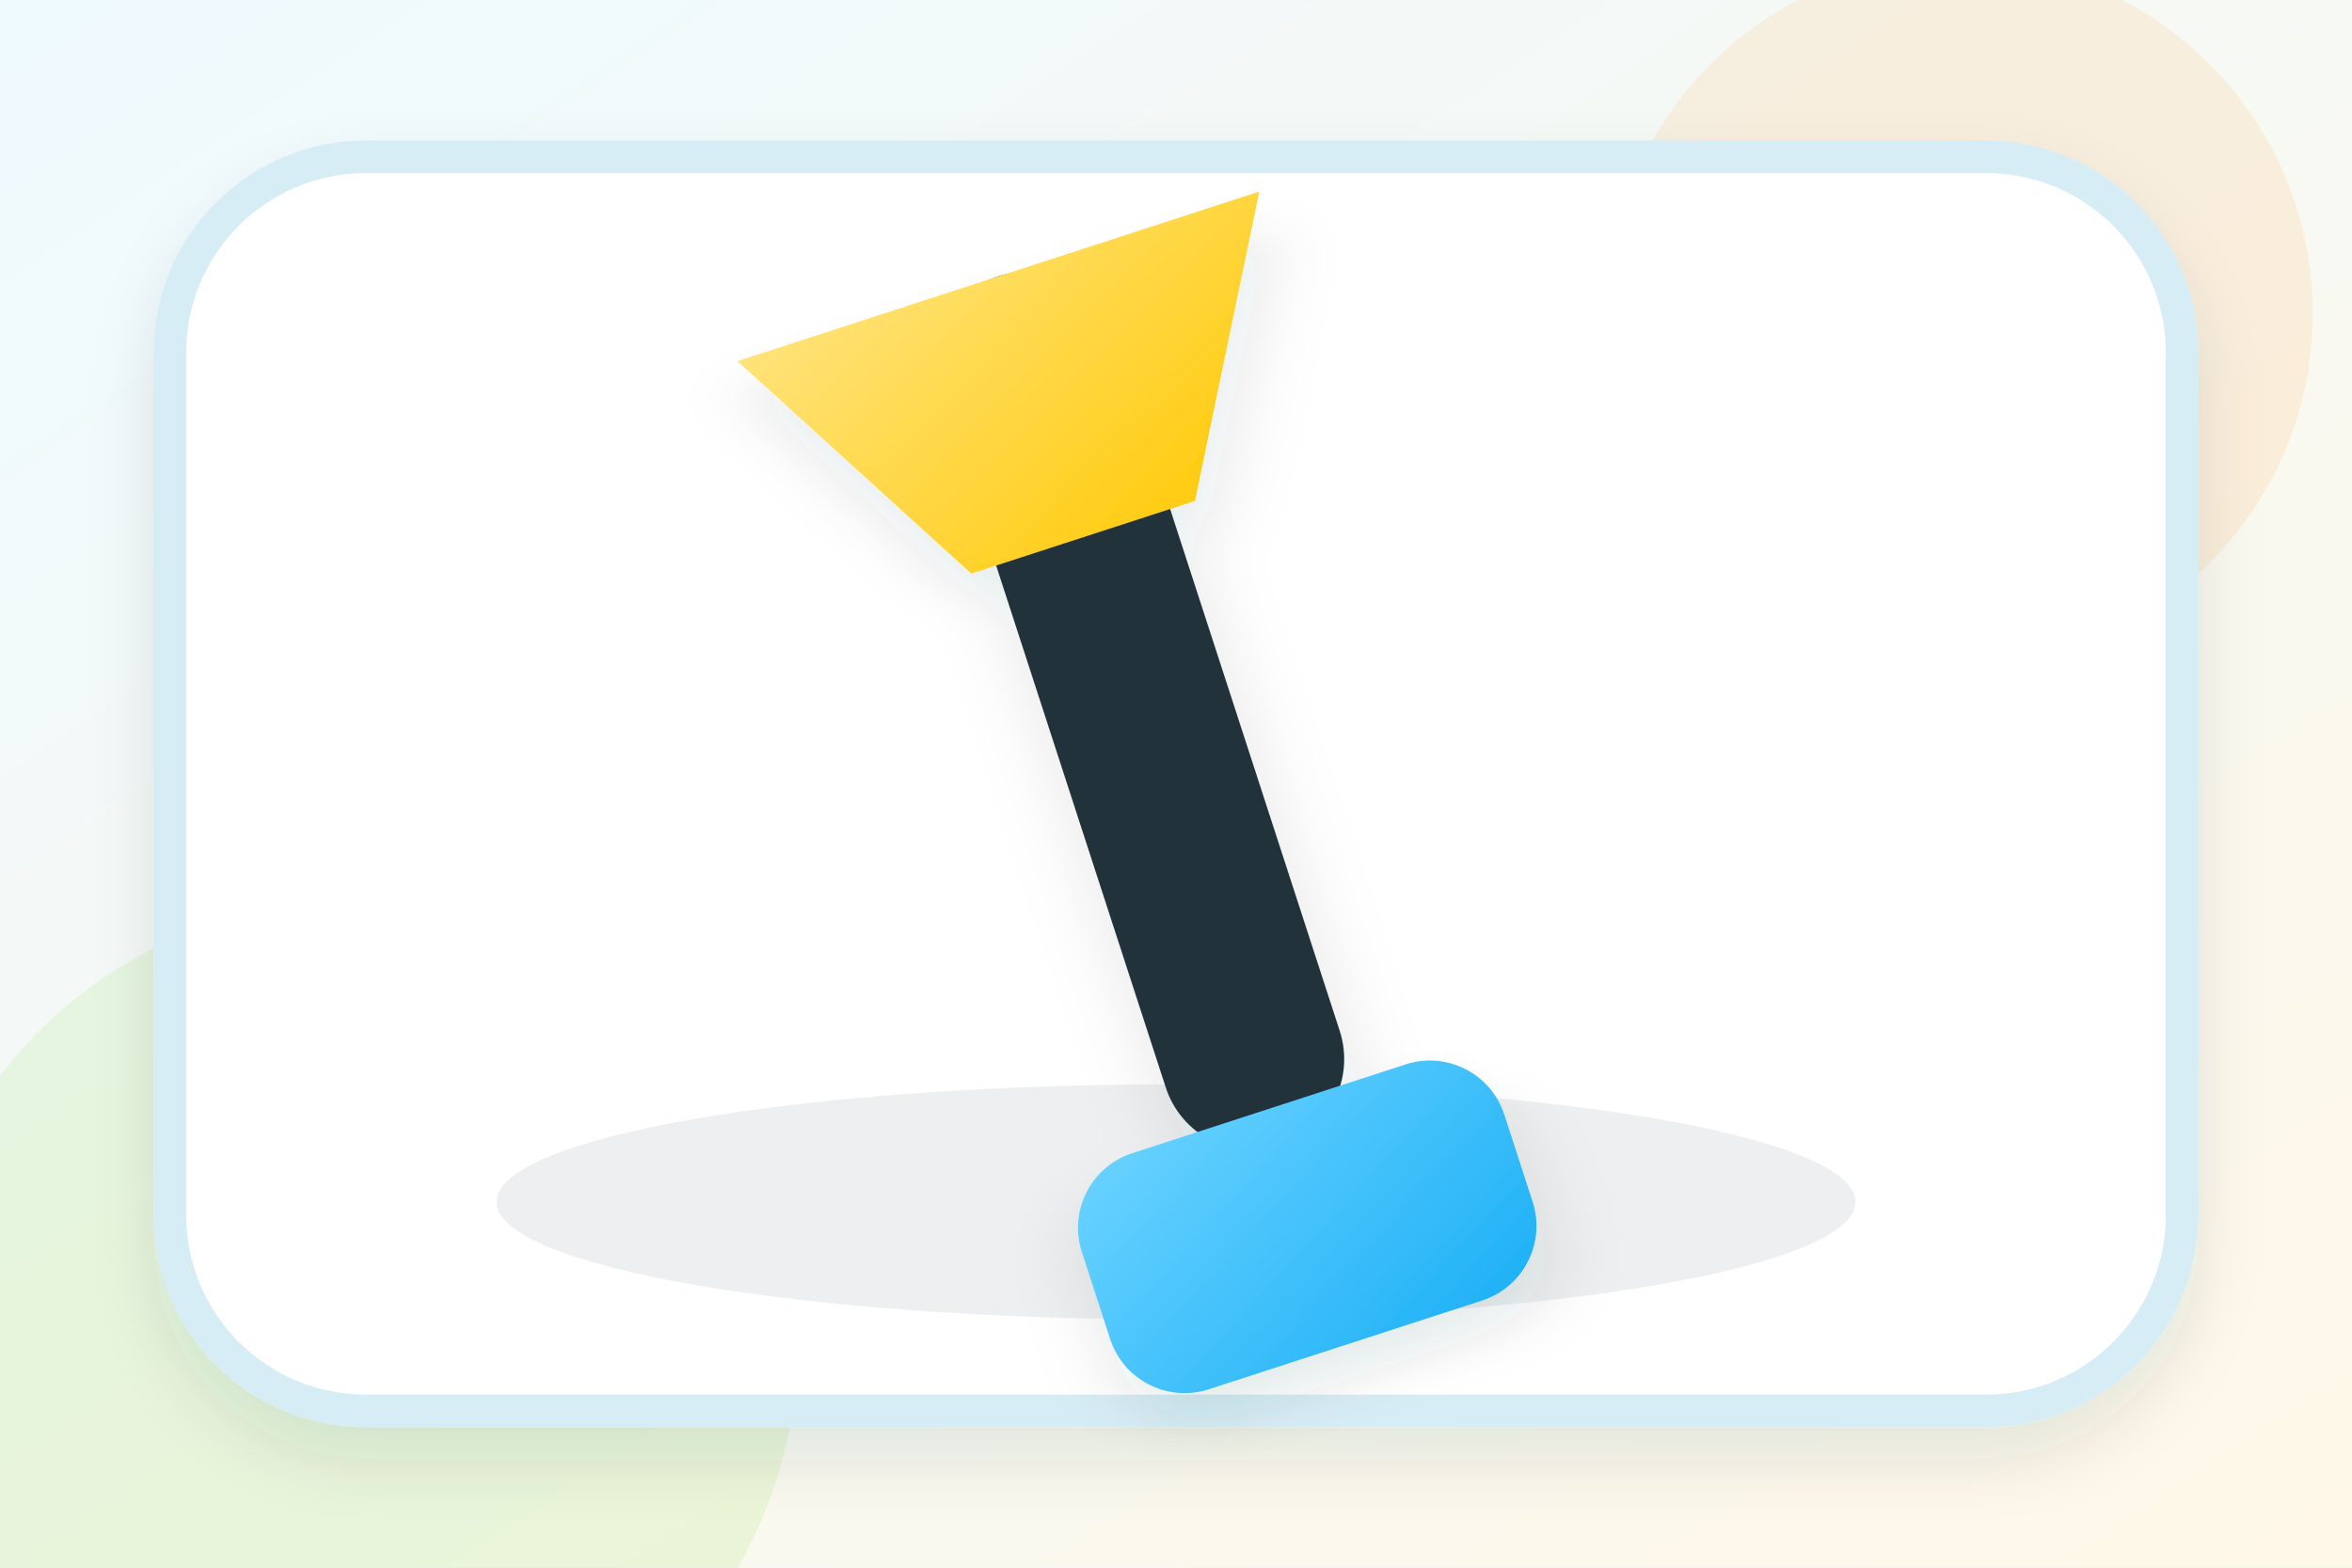
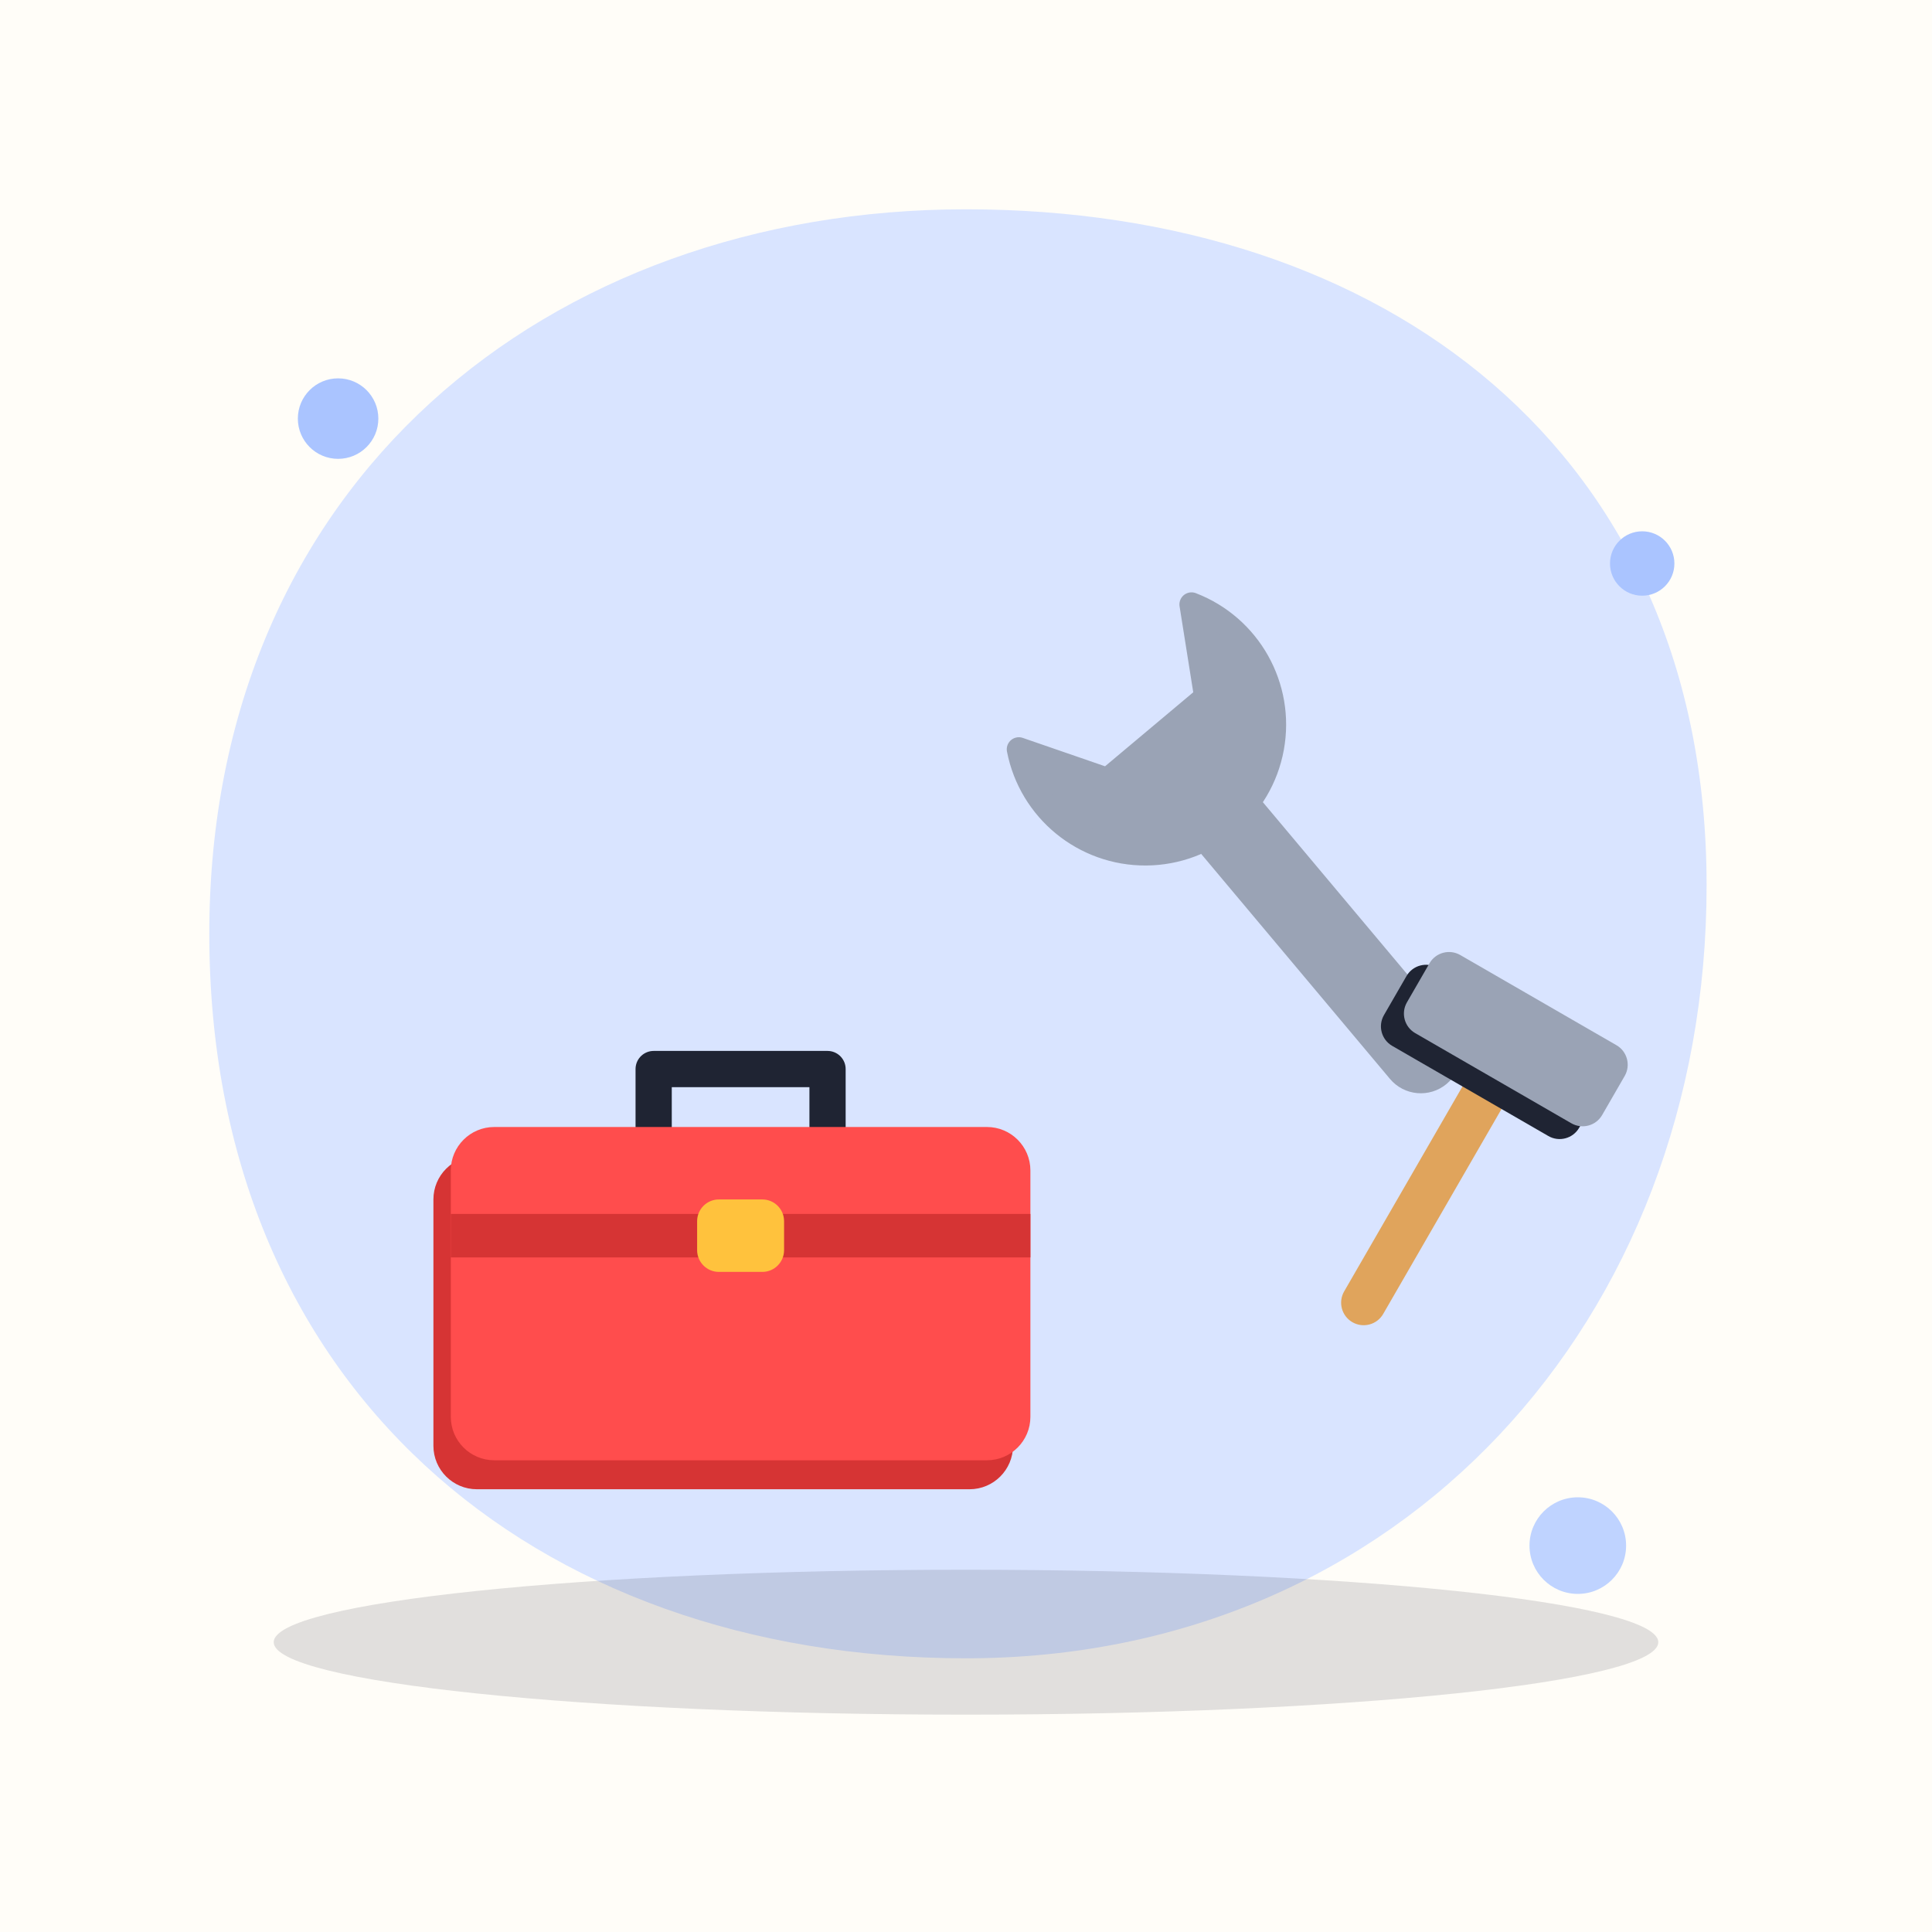
- <svg xmlns="http://www.w3.org/2000/svg" viewBox="0 0 360 240" role="img" aria-labelledby="title desc">
-   <defs>
-     <linearGradient id="w-bg" x1="0" y1="0" x2="1" y2="1">
-       <stop offset="0" stop-color="#effaff" />
-       <stop offset="1" stop-color="#fff8e8" />
-     </linearGradient>
-     <linearGradient id="w-blue" x1="0" y1="0" x2="1" y2="1">
-       <stop offset="0" stop-color="#6bd3ff" />
-       <stop offset="1" stop-color="#1cb0f6" />
-     </linearGradient>
-     <linearGradient id="w-green" x1="0" y1="0" x2="1" y2="1">
-       <stop offset="0" stop-color="#a7ea4e" />
-       <stop offset="1" stop-color="#58cc02" />
-     </linearGradient>
-     <linearGradient id="w-gold" x1="0" y1="0" x2="1" y2="1">
-       <stop offset="0" stop-color="#ffe37a" />
-       <stop offset="1" stop-color="#ffc800" />
-     </linearGradient>
-     <filter id="w-shadow" x="-20%" y="-20%" width="140%" height="150%">
-       <feDropShadow dx="0" dy="10" stdDeviation="10" flood-color="#24313a" flood-opacity="0.16" />
-     </filter>
-     <filter id="w-soft" x="-20%" y="-20%" width="140%" height="140%">
-       <feDropShadow dx="0" dy="5" stdDeviation="5" flood-color="#24313a" flood-opacity="0.10" />
-     </filter>
-   </defs>
-   <rect width="360" height="240" fill="url(#w-bg)" />
-   <circle cx="300" cy="48" r="54" fill="#ff9f43" opacity="0.13" />
-   <circle cx="54" cy="206" r="68" fill="#58cc02" opacity="0.10" />
-   <rect x="26" y="24" width="308" height="192" rx="30" fill="#fff" stroke="#d7edf5" stroke-width="5" filter="url(#w-soft)" />
-   <ellipse cx="180" cy="184" rx="104" ry="18" fill="#24313a" opacity="0.08" />
-   <g transform="translate(180 126) rotate(-18)" filter="url(#w-soft)">
-     <rect x="-14" y="-88" width="28" height="140" rx="14" fill="#24313a" />
-     <path d="M-42-88h84l-24 42h-36z" fill="url(#w-gold)" />
-     <rect x="-34" y="46" width="68" height="38" rx="12" fill="url(#w-blue)" />
+ <svg xmlns="http://www.w3.org/2000/svg" viewBox="0 0 240 240" width="240" height="240">
+   <rect x="0" y="0" width="240" height="240" rx="0" fill="#fffdf8" />
+   <path d="M120 26c52 0 92 30 92 84s-38 96-92 96-94-34-94-90 42-90 94-90Z" fill="#d9e4ff" />
+   <circle cx="42" cy="52" r="5" fill="#aac4ff" />
+   <circle cx="204" cy="70" r="4" fill="#aac4ff" />
+   <circle cx="196" cy="192" r="6" fill="#bfd3ff" />
+   <ellipse cx="120" cy="204" rx="86" ry="9" fill="#1f243322" />
+   <g transform="translate(92 158) scale(0.9 0.9)">
+     <path d="M-12-20v-8h24v8" fill="none" stroke="#1f2433" stroke-width="5" stroke-linecap="round" stroke-linejoin="round" />
+     <rect x="-42.4" y="-16" width="80" height="46" rx="6" fill="#d63434" />
+     <rect x="-40" y="-20" width="80" height="46" rx="6" fill="#ff4d4d" />
+     <rect x="-40" y="-8" width="80" height="6" rx="0" fill="#d63434" />
+     <rect x="-6" y="-10" width="12" height="10" rx="3" fill="#ffc23d" />
+   </g>
+   <g transform="translate(154 104)">
+     <g transform="rotate(-40)">
+       <rect x="-5" y="-12" width="10" height="52" rx="5" fill="#9aa3b5" />
+       <path d="M-14-26a16 16 0 1 0 28 0l-6 10h-16Z" fill="#9aa3b5" stroke="#9aa3b5" stroke-width="3" stroke-linejoin="round" />
+     </g>
+   </g>
+   <g transform="translate(182 140) scale(0.7 0.7)">
+     <g transform="rotate(30)">
+       <rect x="-4" y="-10" width="8" height="50" rx="4" fill="#e0a45c" />
+       <rect x="-22.4" y="-22" width="40" height="16" rx="4" fill="#1f2433" />
+       <rect x="-20" y="-26" width="40" height="16" rx="4" fill="#9aa3b5" />
+     </g>
  </g>
</svg>
